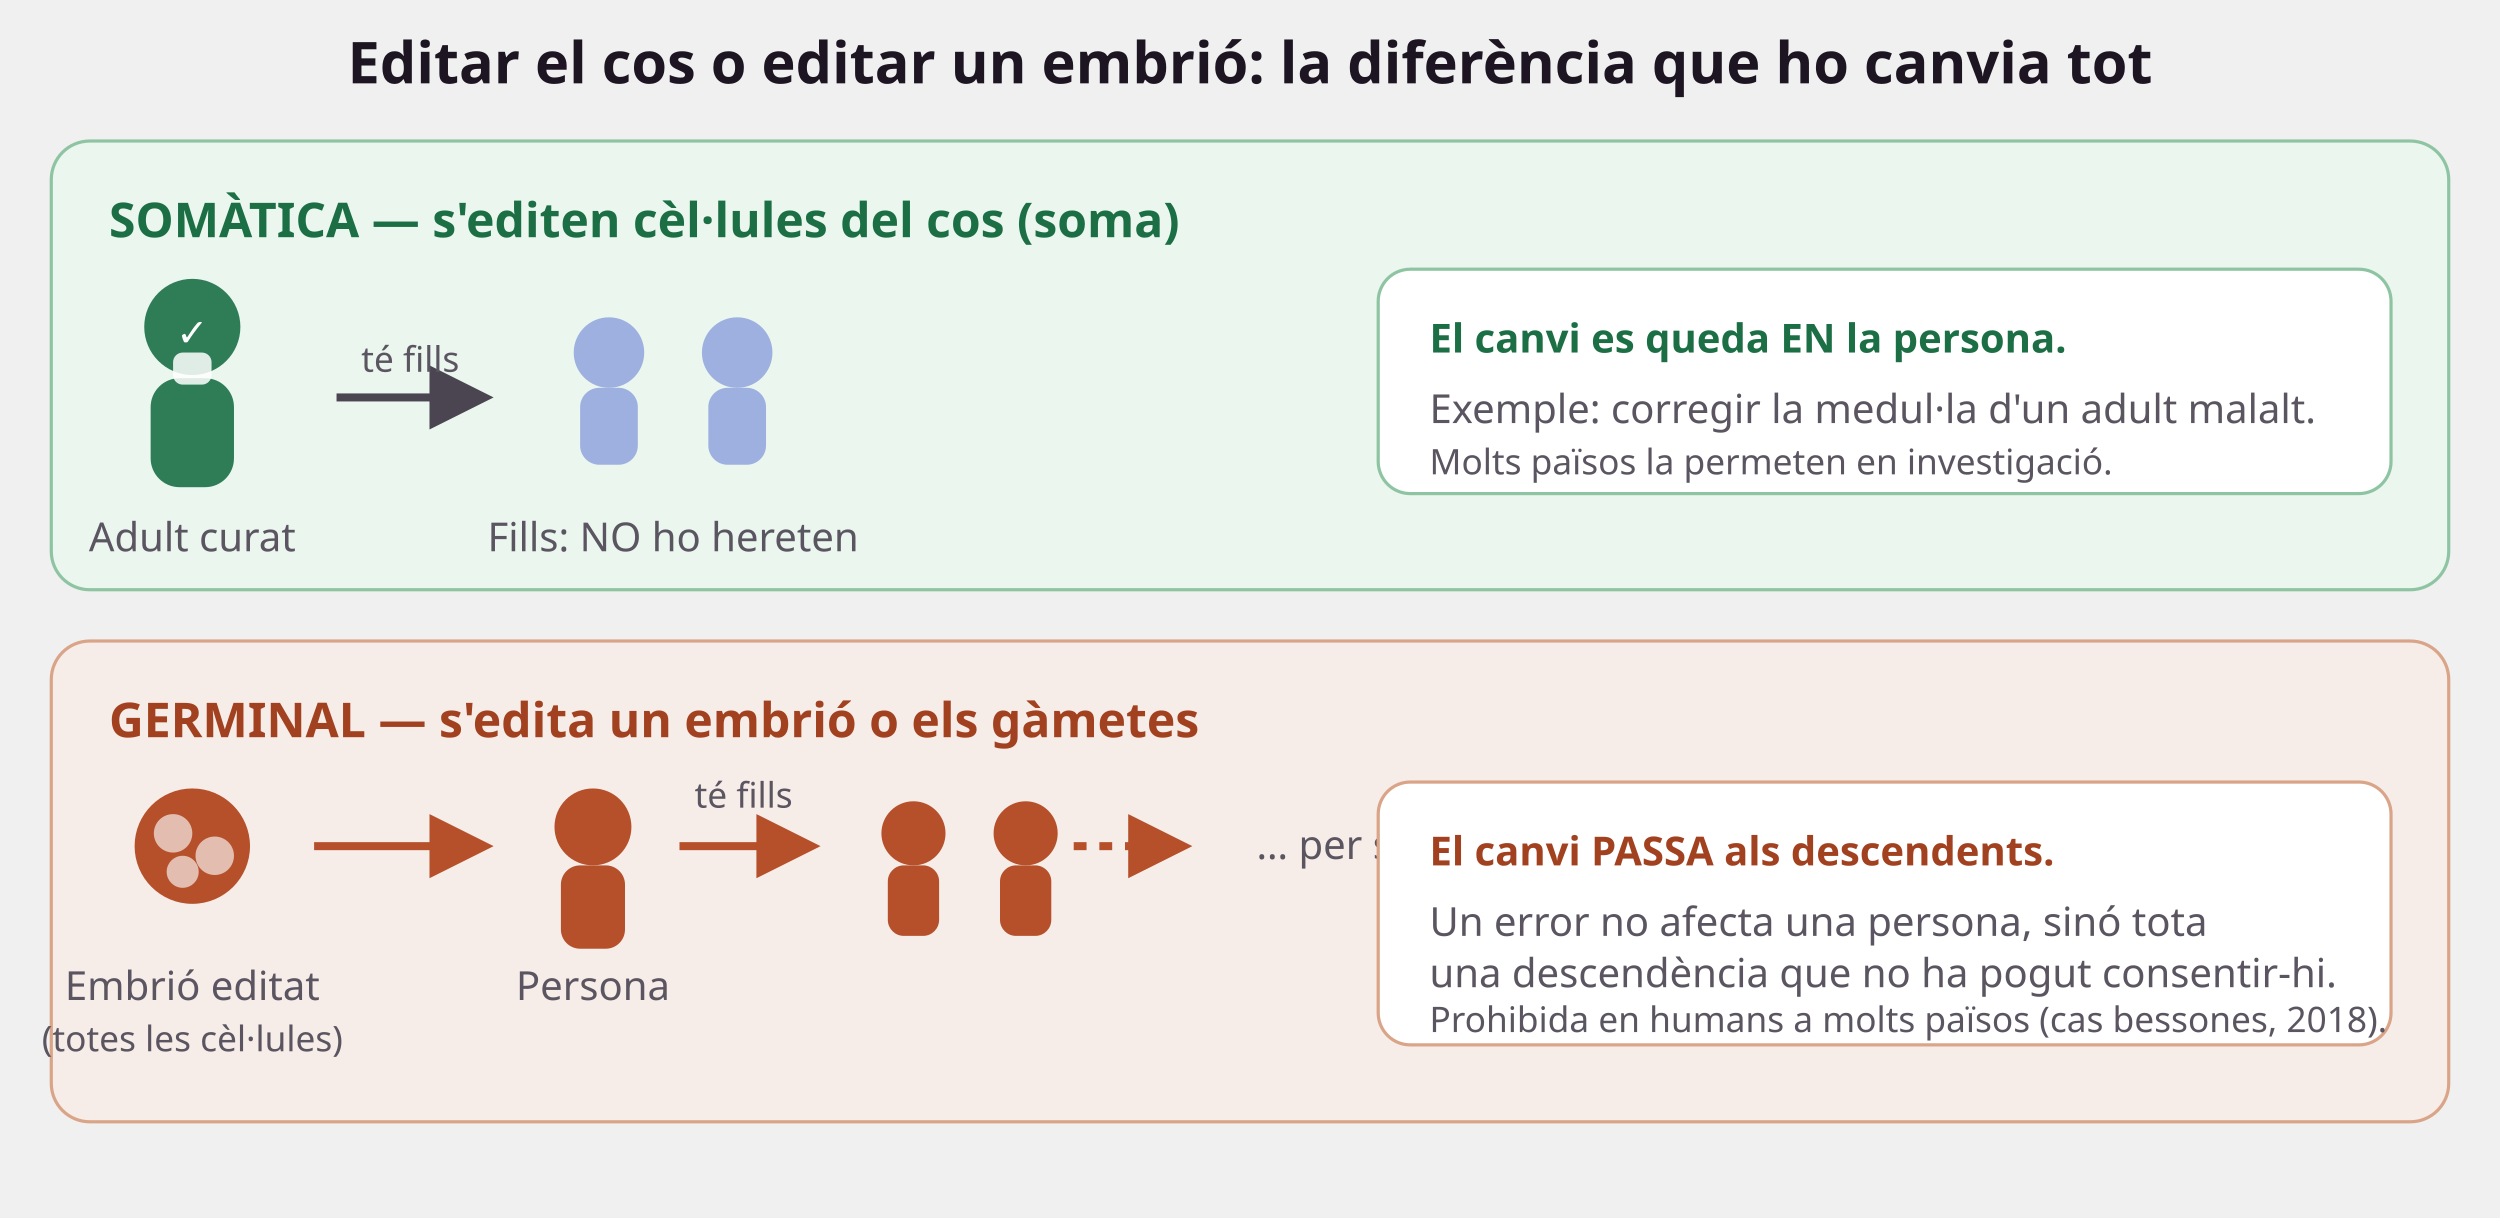
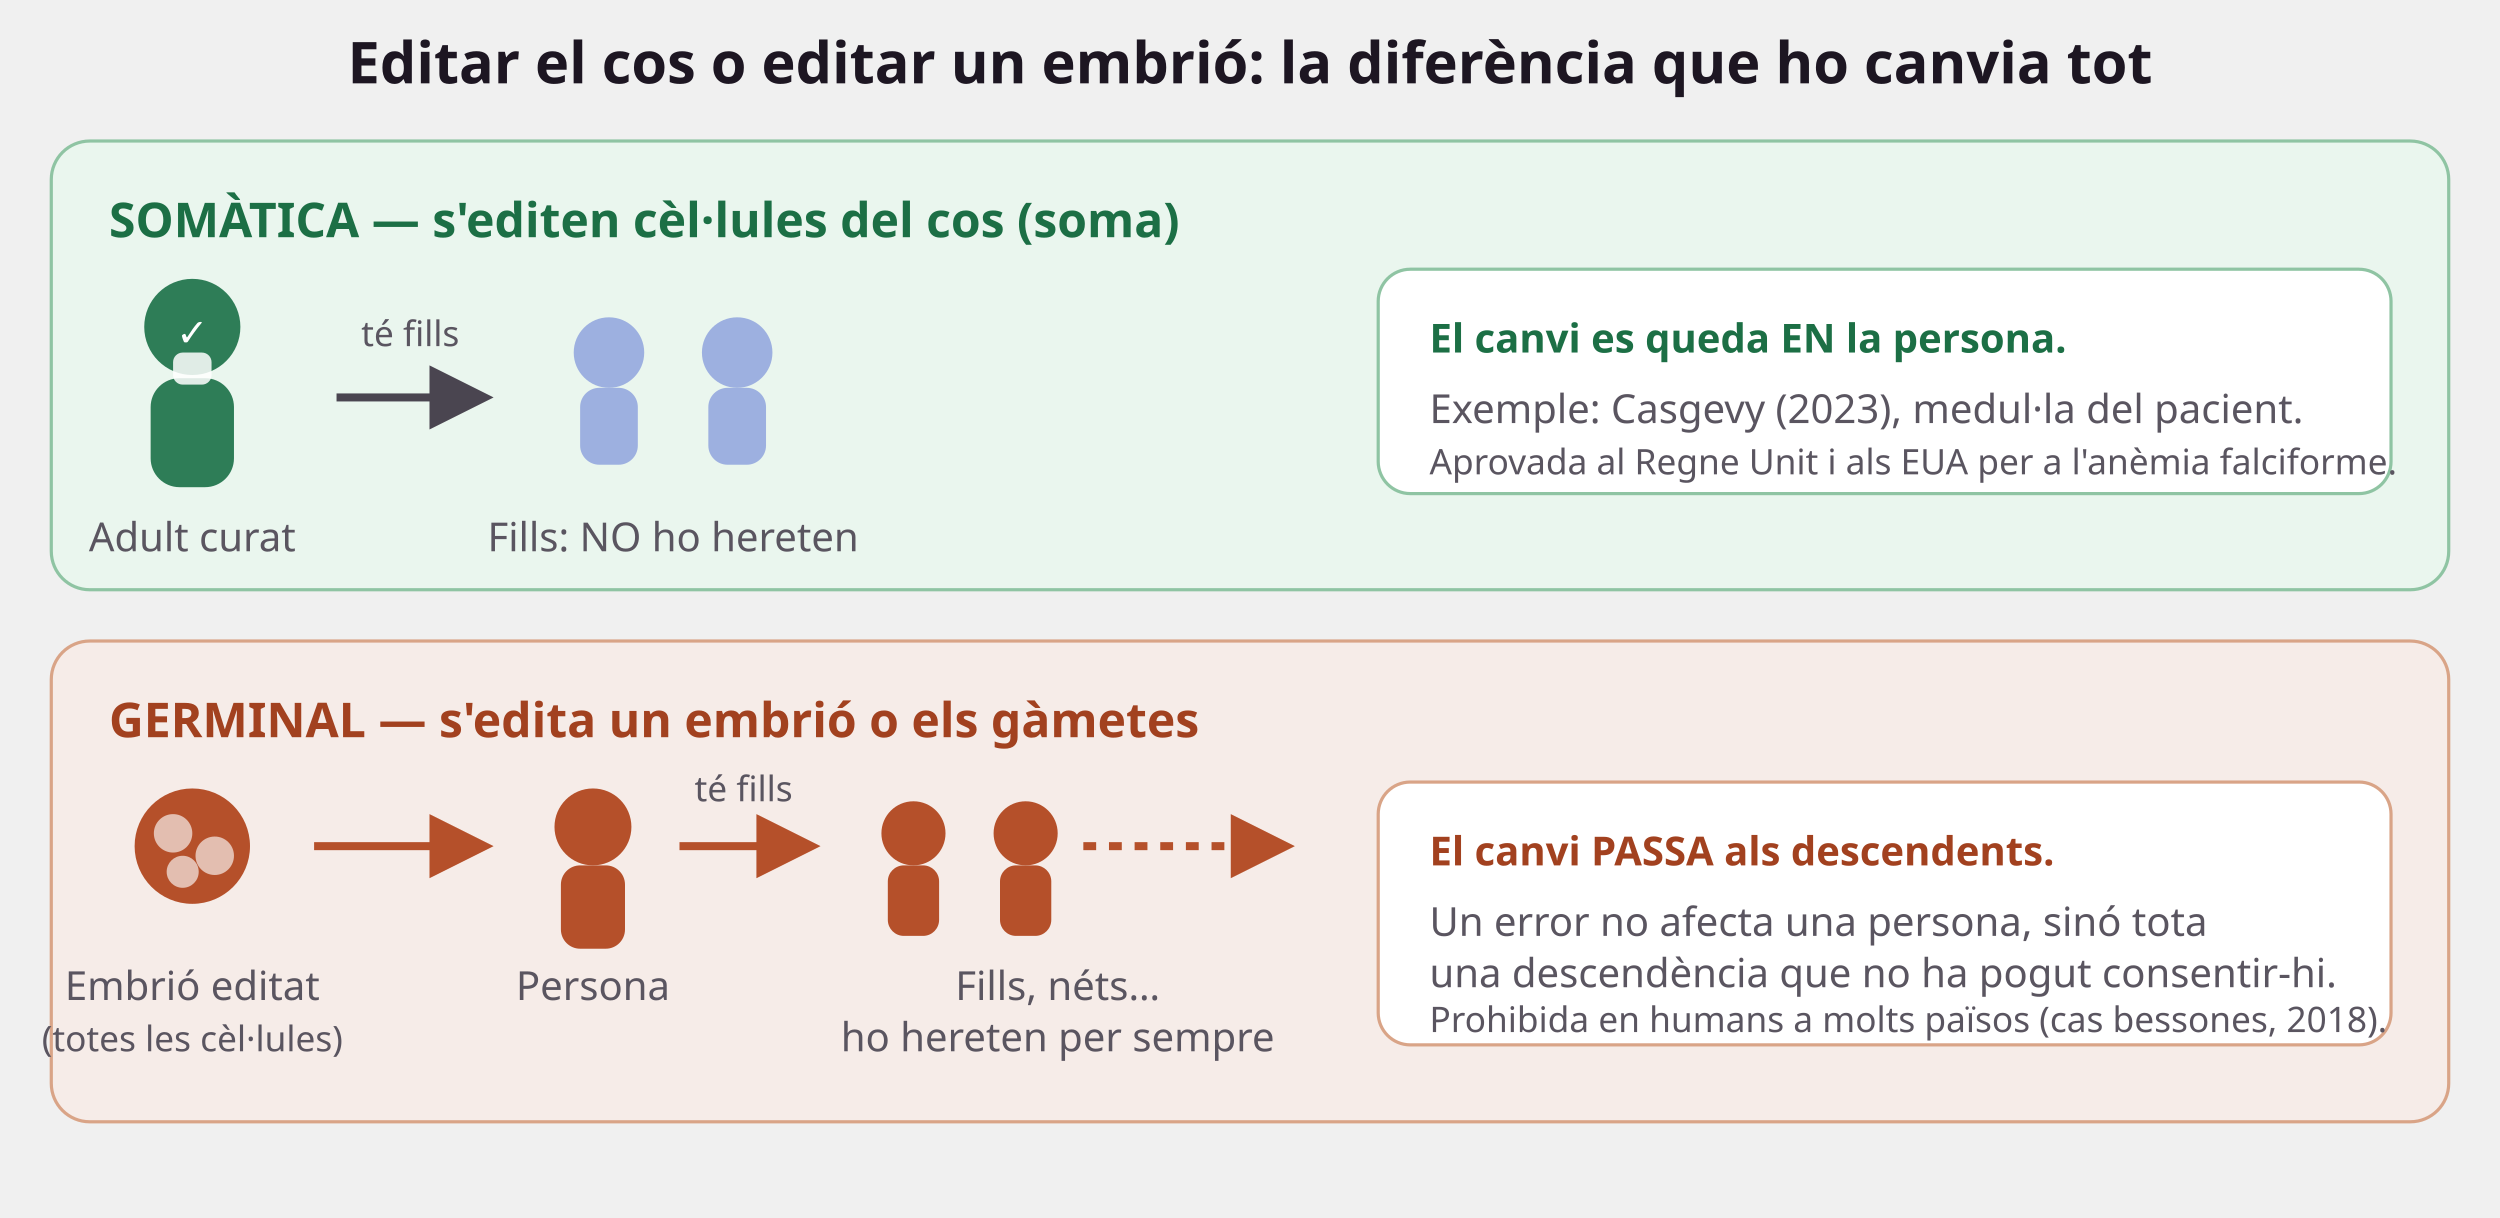
<svg xmlns="http://www.w3.org/2000/svg" viewBox="0 0 780 380" font-family="'Fira Sans Extra Condensed','Segoe UI',sans-serif">
  <defs>
    <style>
      .ink{fill:#1d1622}.muted{fill:#5a5560}.h{font-weight:900}
      .lbl{font-size:15px}.small{font-size:12.5px}.tiny{font-size:11px}
    </style>
    <marker id="a2" viewBox="0 0 10 10" refX="8" refY="5" markerWidth="8" markerHeight="8" orient="auto">
      <path d="M0 0 L10 5 L0 10 z" fill="#4a4550" />
    </marker>
    <marker id="ared" viewBox="0 0 10 10" refX="8" refY="5" markerWidth="8" markerHeight="8" orient="auto">
      <path d="M0 0 L10 5 L0 10 z" fill="#b5502a" />
    </marker>
  </defs>
  <text x="390" y="26" text-anchor="middle" class="ink h" font-size="18">Editar el cos o editar un embrió: la diferència que ho canvia tot</text>
  <g transform="translate(0,44)">
    <rect x="16" y="0" width="748" height="140" rx="12" fill="#eaf6ee" stroke="#8fc4a3" />
    <text x="34" y="30" fill="#1c6f45" class="h lbl">SOMÀTICA — s'editen cèl·lules del cos (soma)</text>
    <g transform="translate(60,58)">
      <circle cx="0" cy="0" r="15" fill="#2E7D57" />
      <rect x="-13" y="16" width="26" height="34" rx="9" fill="#2E7D57" />
      <rect x="-6" y="8" width="12" height="10" rx="3" fill="#fff" opacity=".85" />
      <text x="0" y="6" text-anchor="middle" fill="#fff" class="h" font-size="12">✓</text>
    </g>
    <text x="60" y="128" text-anchor="middle" class="muted small">Adult curat</text>
    <line x1="105" y1="80" x2="150" y2="80" stroke="#4a4550" stroke-width="2.5" marker-end="url(#a2)" />
-     <text x="128" y="72" text-anchor="middle" class="muted tiny">té fills</text>
+     <text x="128" y="64" text-anchor="middle" class="muted tiny">té fills</text>
    <g transform="translate(190,66)">
      <circle cx="0" cy="0" r="11" fill="#9db0e0" />
      <rect x="-9" y="11" width="18" height="24" rx="6" fill="#9db0e0" />
    </g>
    <g transform="translate(230,66)">
      <circle cx="0" cy="0" r="11" fill="#9db0e0" />
      <rect x="-9" y="11" width="18" height="24" rx="6" fill="#9db0e0" />
    </g>
    <text x="210" y="128" text-anchor="middle" class="muted small">Fills: NO ho hereten</text>
    <rect x="430" y="40" width="316" height="70" rx="10" fill="#fff" stroke="#8fc4a3" />
    <text x="446" y="66" fill="#1c6f45" class="h small">El canvi es queda EN la persona.</text>
-     <text x="446" y="88" class="muted small">Exemple: corregir la medul·la d'un adult malalt.</text>
-     <text x="446" y="104" class="muted tiny">Molts països la permeten en investigació.</text>
+     <text x="446" y="88" class="muted small">Exemple: Casgevy (2023), medul·la del pacient.</text>
+     <text x="446" y="104" class="muted tiny">Aprovada al Regne Unit i als EUA per a l'anèmia falciforme.</text>
  </g>
  <g transform="translate(0,200)">
    <rect x="16" y="0" width="748" height="150" rx="12" fill="#f6ece8" stroke="#d9a487" />
    <text x="34" y="30" fill="#a2411f" class="h lbl">GERMINAL — s'edita un embrió o els gàmetes</text>
    <g transform="translate(60,64)">
      <circle cx="0" cy="0" r="18" fill="#b5502a" />
      <circle cx="-6" cy="-4" r="6" fill="#f6ece8" opacity=".7" />
      <circle cx="7" cy="3" r="6" fill="#f6ece8" opacity=".7" />
      <circle cx="-3" cy="8" r="5" fill="#f6ece8" opacity=".7" />
    </g>
    <text x="60" y="112" text-anchor="middle" class="muted small">Embrió editat</text>
    <text x="60" y="128" text-anchor="middle" class="muted tiny">(totes les cèl·lules)</text>
    <line x1="98" y1="64" x2="150" y2="64" stroke="#b5502a" stroke-width="2.5" marker-end="url(#ared)" />
    <g transform="translate(185,58)">
      <circle cx="0" cy="0" r="12" fill="#b5502a" />
      <rect x="-10" y="12" width="20" height="26" rx="6" fill="#b5502a" />
    </g>
    <text x="185" y="112" text-anchor="middle" class="muted small">Persona</text>
    <line x1="212" y1="64" x2="252" y2="64" stroke="#b5502a" stroke-width="2.5" marker-end="url(#ared)" />
-     <text x="232" y="52" text-anchor="middle" class="muted tiny">té fills</text>
+     <text x="232" y="50" text-anchor="middle" class="muted tiny">té fills</text>
    <g transform="translate(285,60)">
      <circle cx="0" cy="0" r="10" fill="#b5502a" />
      <rect x="-8" y="10" width="16" height="22" rx="5" fill="#b5502a" />
    </g>
    <g transform="translate(320,60)">
      <circle cx="0" cy="0" r="10" fill="#b5502a" />
      <rect x="-8" y="10" width="16" height="22" rx="5" fill="#b5502a" />
    </g>
-     <line x1="335" y1="64" x2="368" y2="64" stroke="#b5502a" stroke-width="2.5" stroke-dasharray="4 4" marker-end="url(#ared)" />
-     <text x="392" y="68" class="muted small">… per sempre</text>
+     <line x1="338" y1="64" x2="400" y2="64" stroke="#b5502a" stroke-width="2.5" stroke-dasharray="4 4" marker-end="url(#ared)" />
+     <text x="330" y="112" text-anchor="middle" class="muted small">Fills, néts…</text>
+     <text x="330" y="128" text-anchor="middle" class="muted small">ho hereten per sempre</text>
    <rect x="430" y="44" width="316" height="82" rx="10" fill="#fff" stroke="#d9a487" />
    <text x="446" y="70" fill="#a2411f" class="h small">El canvi PASSA als descendents.</text>
    <text x="446" y="92" class="muted small">Un error no afecta una persona, sinó tota</text>
    <text x="446" y="108" class="muted small">una descendència que no ha pogut consentir-hi.</text>
    <text x="446" y="122" class="muted tiny">Prohibida en humans a molts països (cas bessones, 2018).</text>
  </g>
</svg>
